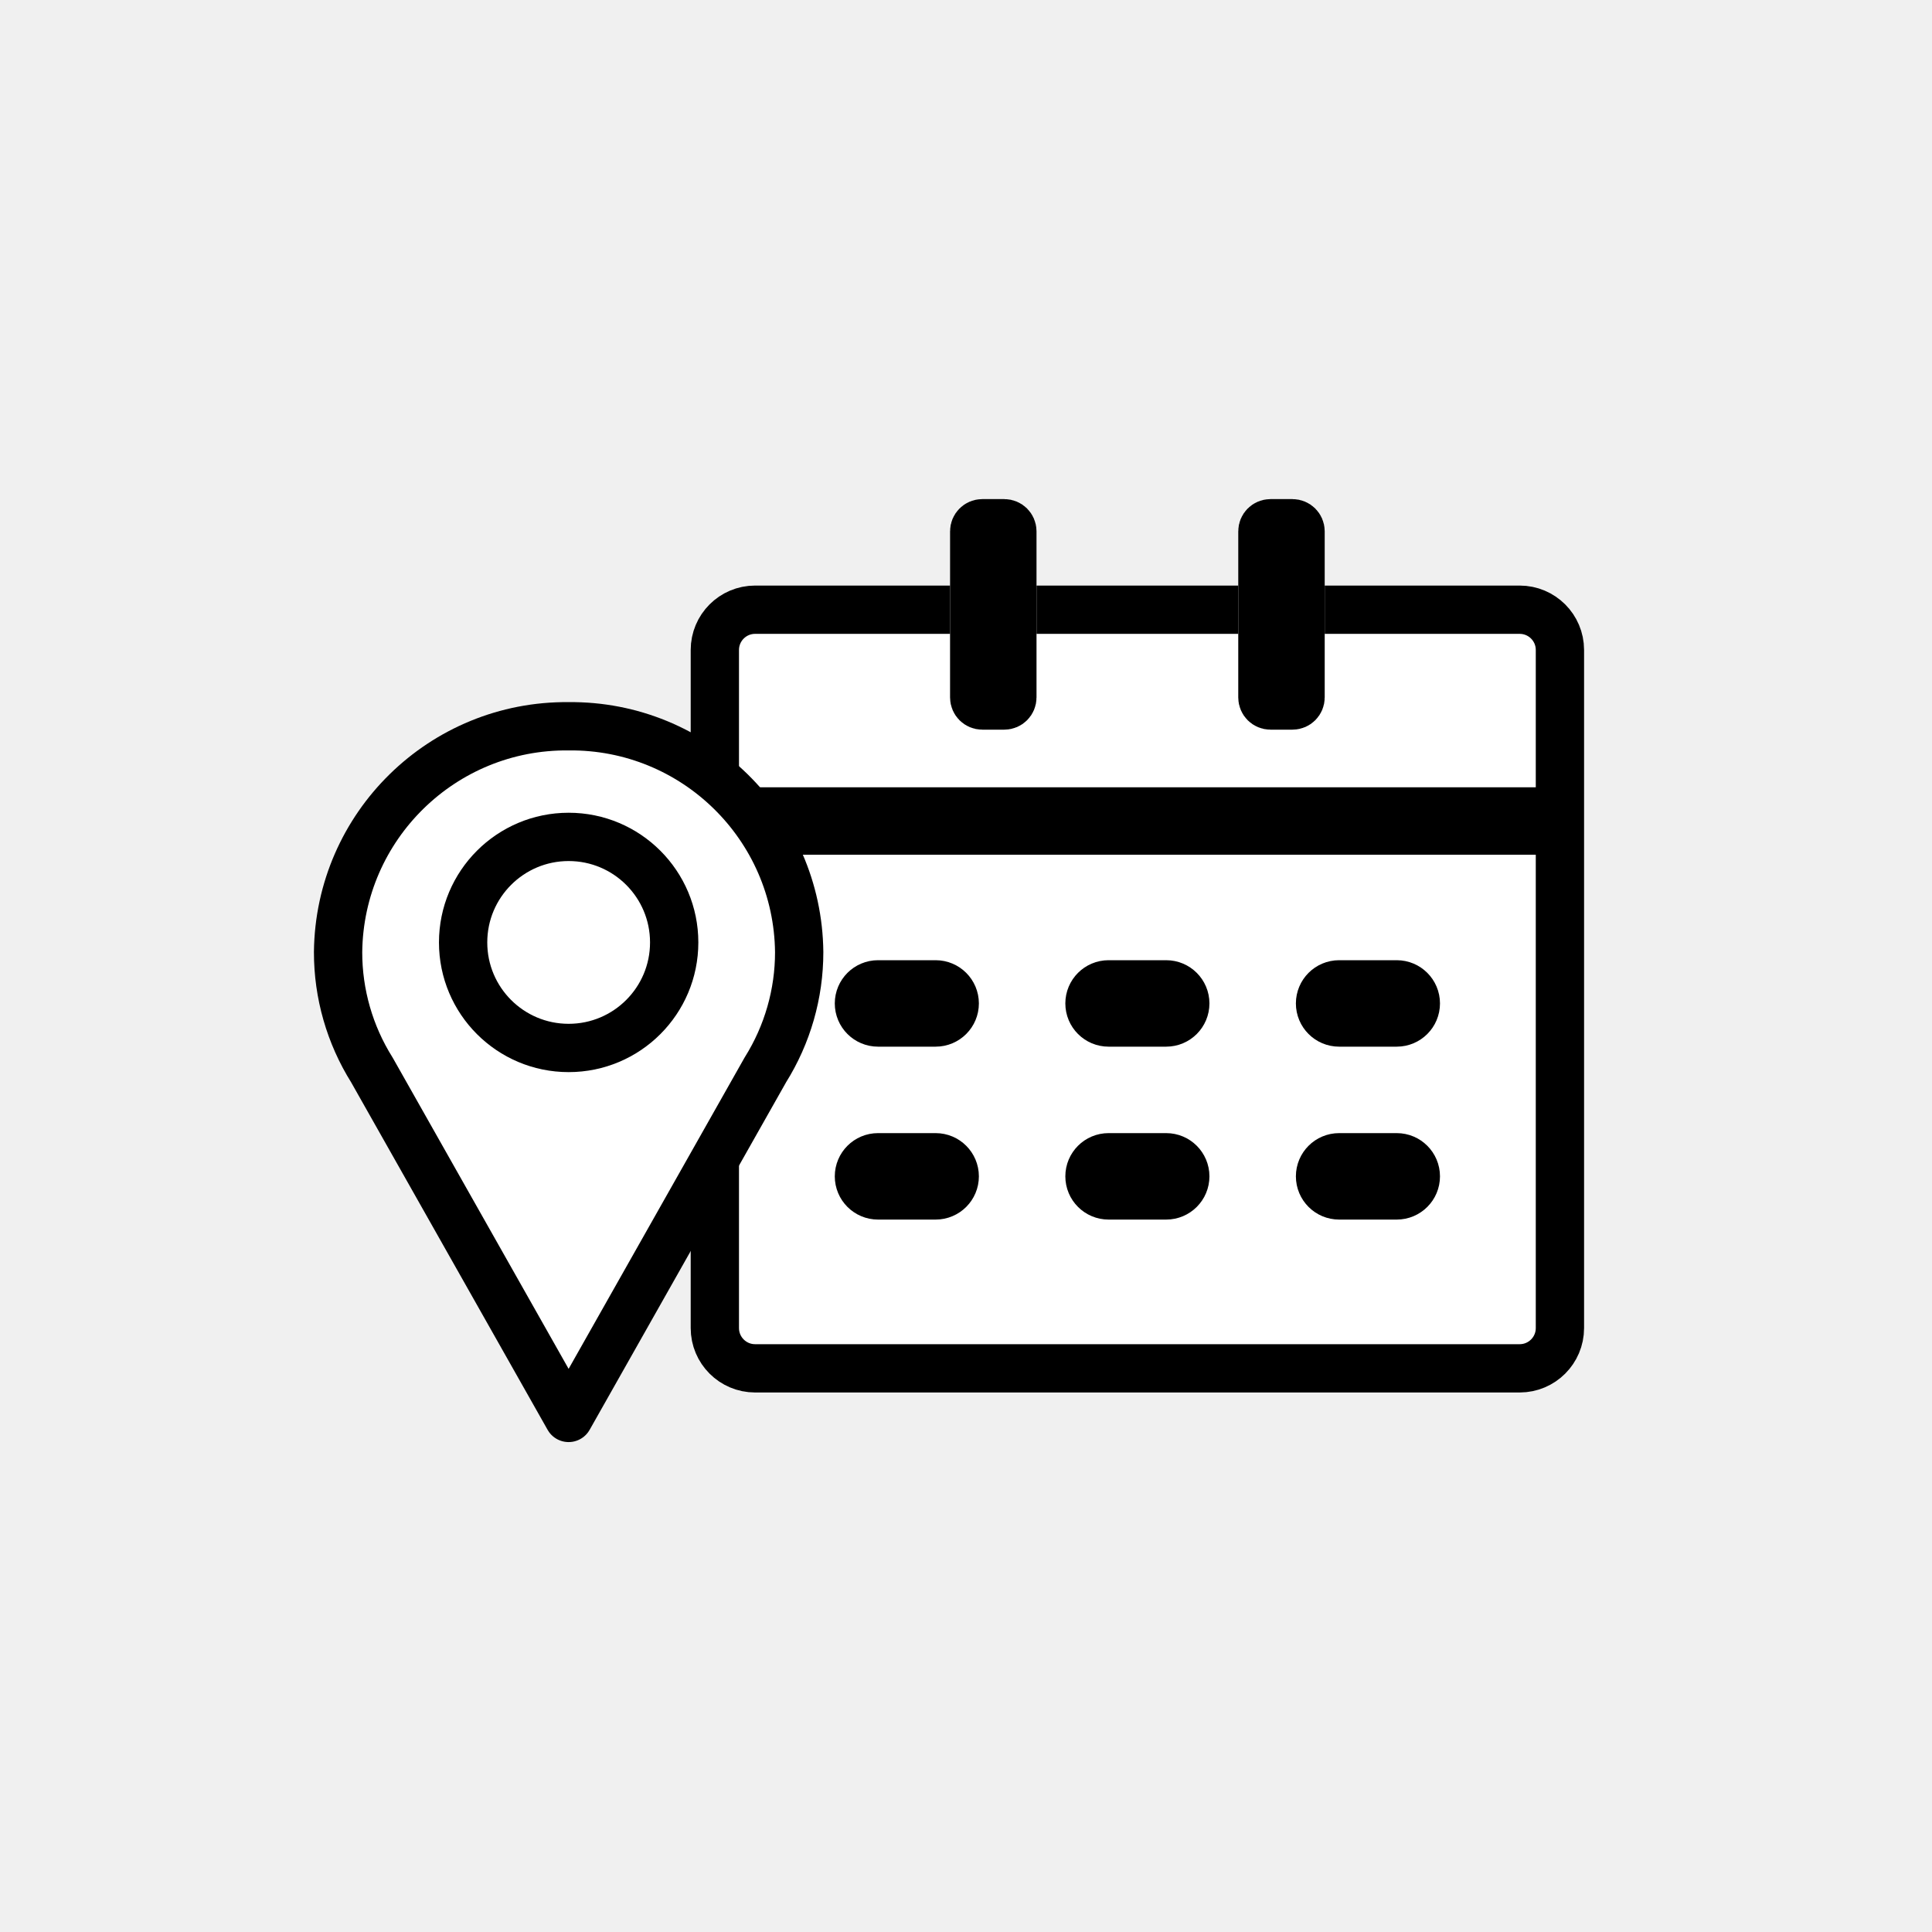
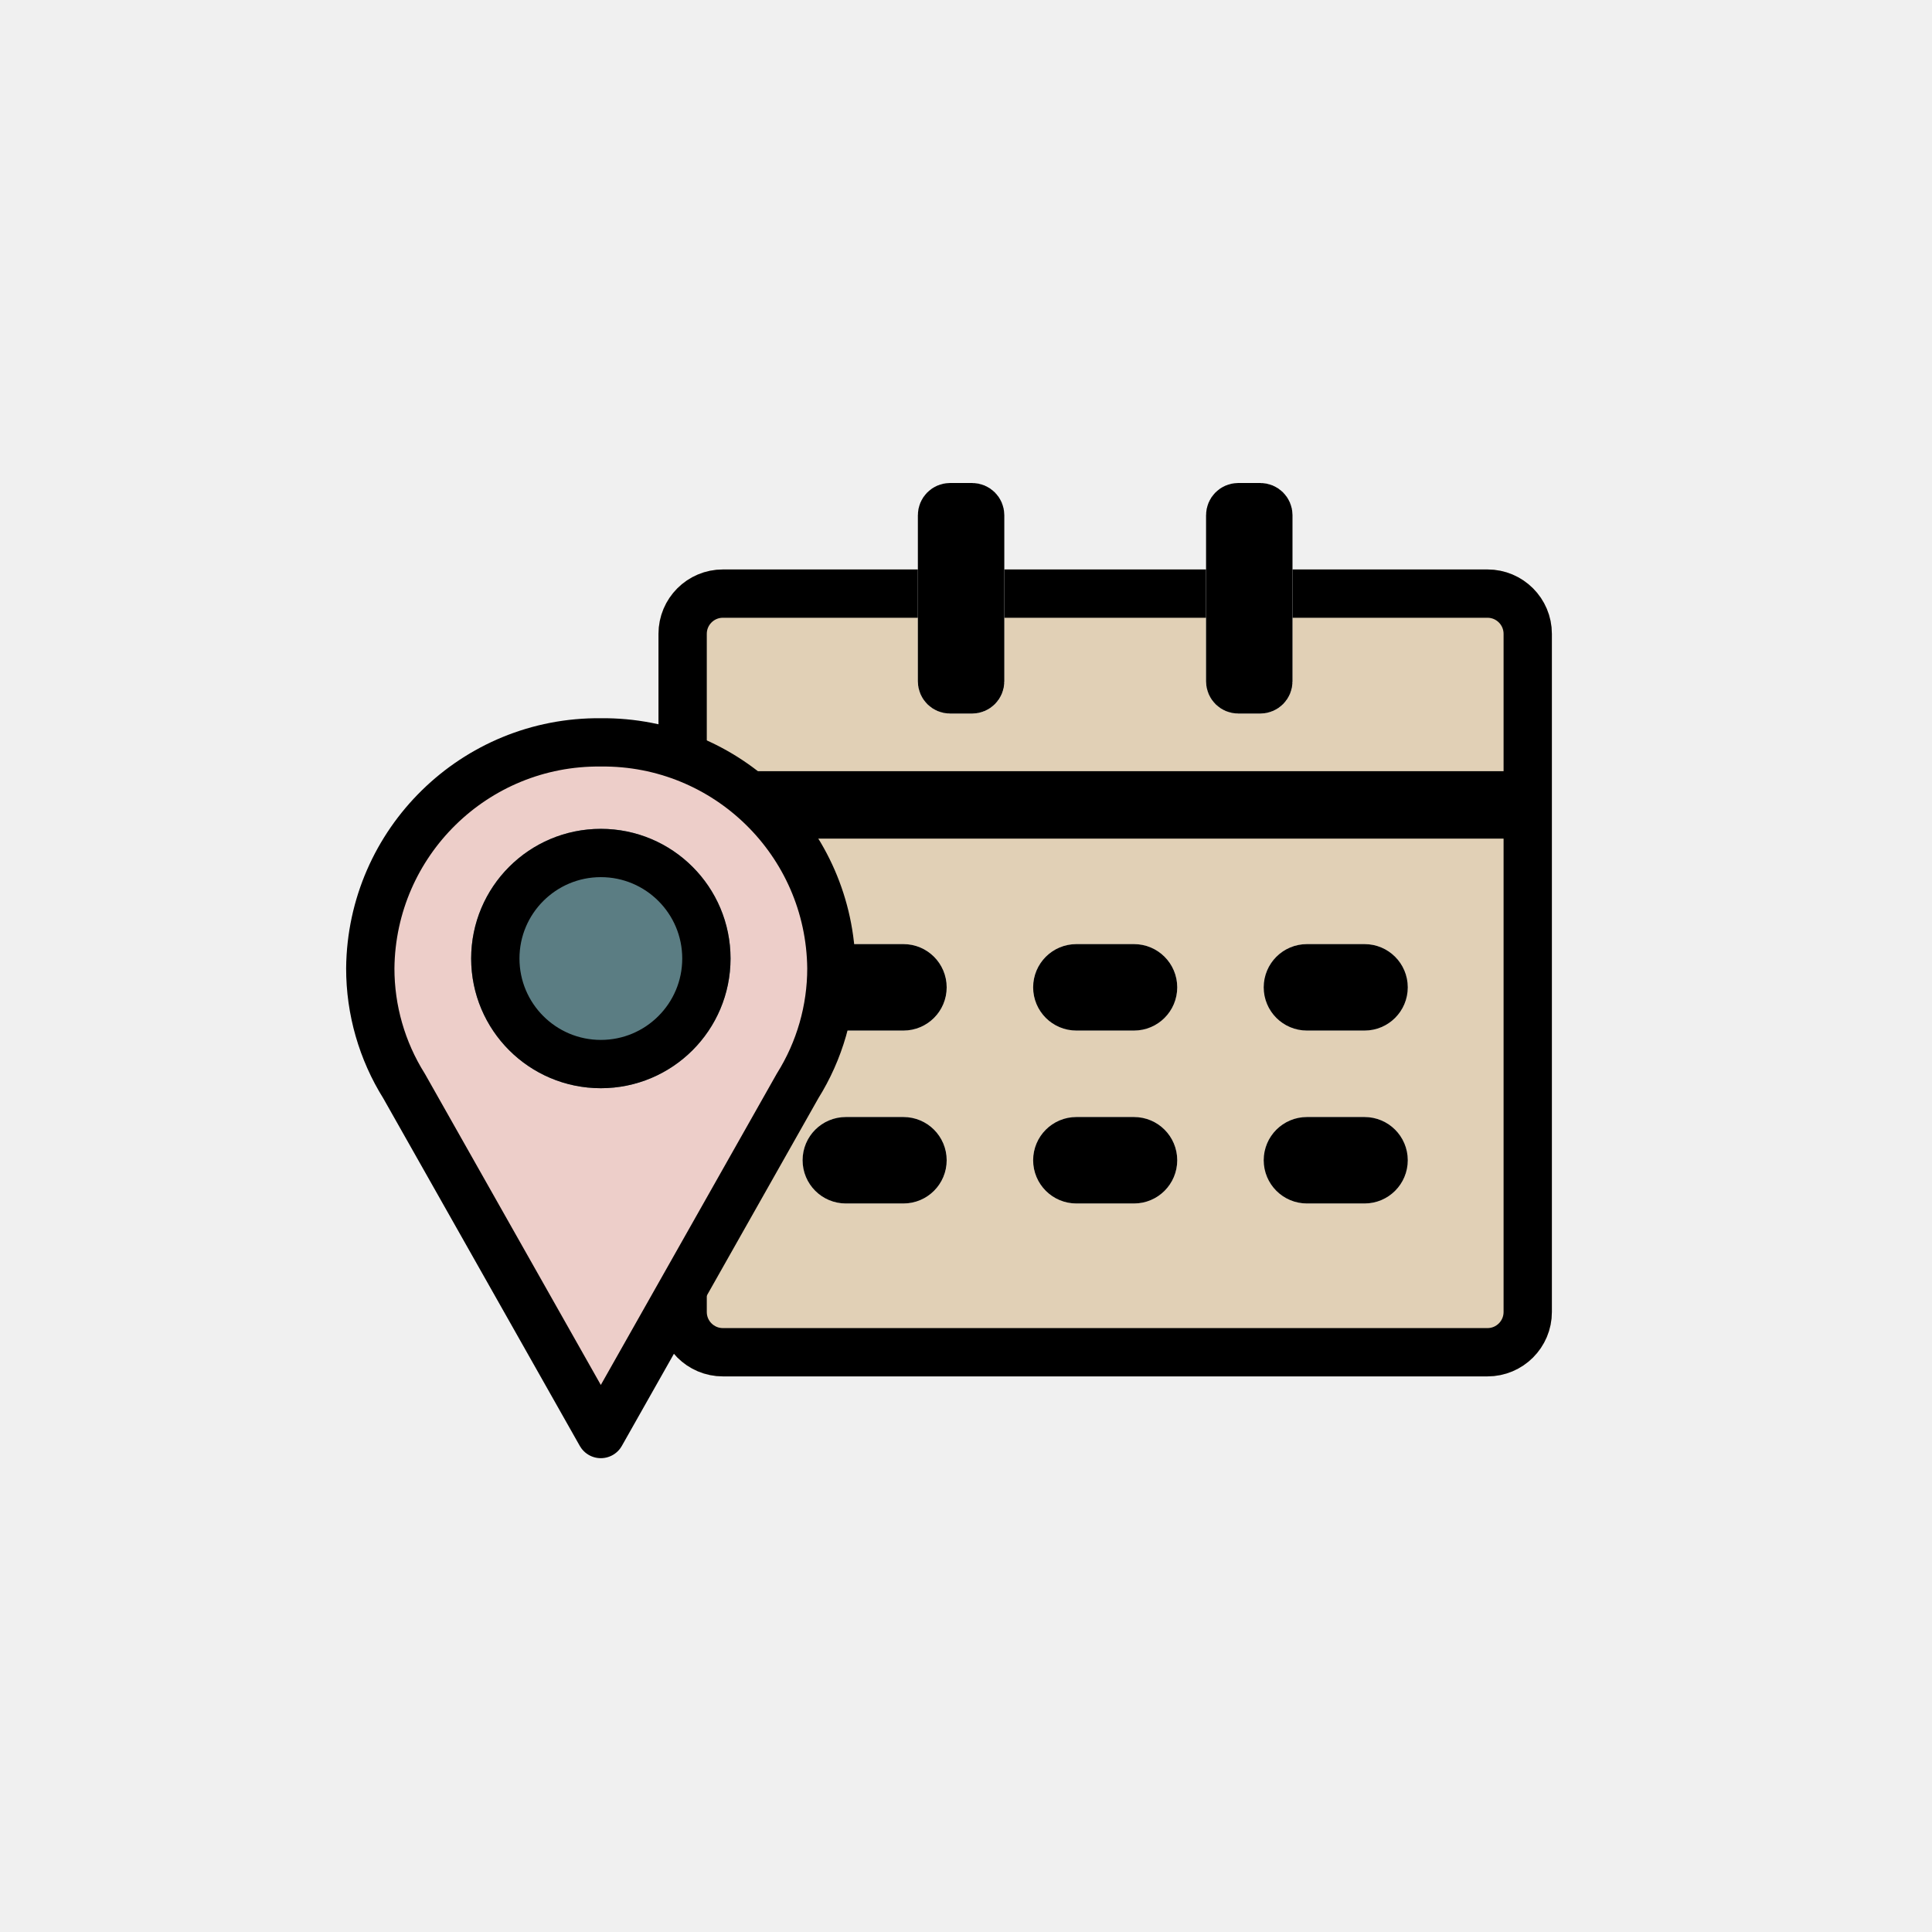
<svg xmlns="http://www.w3.org/2000/svg" width="120" height="120" viewBox="0 0 120 120">
  <g id="step02" transform="translate(-397 -408)">
    <rect id="사각형_830" data-name="사각형 830" width="120" height="120" transform="translate(397 408)" fill="none" />
-     <g id="icon_step02" transform="translate(-40.186 61.682)">
-       <g id="그룹_380" data-name="그룹 380" transform="translate(480.086 377.318)">
-         <g id="사각형_257" data-name="사각형 257" transform="translate(0 5.37)" fill="#fff" stroke="#000" stroke-width="3">
-           <rect width="55.49" height="50.12" rx="4" stroke="none" />
-           <rect x="1.5" y="1.5" width="52.49" height="47.12" rx="2.5" fill="none" />
-         </g>
-         <g id="그룹_822" data-name="그룹 822" transform="translate(16.11 0)">
-           <g id="사각형_259" data-name="사각형 259" transform="translate(0)" fill="#fff" stroke="#000" stroke-width="3">
-             <rect width="5.37" height="14.32" rx="2" stroke="none" />
-             <rect x="1.5" y="1.5" width="2.37" height="11.32" rx="0.5" fill="none" />
+     <g id="booking_img01" transform="translate(-6.467 70.834)">
+       <g id="icon_step02" transform="translate(-35.719 -10.152)">
+         <g id="그룹_380" data-name="그룹 380" transform="translate(480.086 377.318)">
+           <g id="사각형_257" data-name="사각형 257" transform="translate(0 5.37)" fill="#e1d0b6" stroke="#000" stroke-width="3">
+             <rect width="55.49" height="50.12" rx="4" stroke="none" />
+             <rect x="1.5" y="1.5" width="52.49" height="47.12" rx="2.5" fill="none" />
          </g>
-           <g id="사각형_277" data-name="사각형 277" transform="translate(17.9)" fill="#fff" stroke="#000" stroke-width="3">
-             <rect width="5.37" height="14.32" rx="2" stroke="none" />
-             <rect x="1.5" y="1.5" width="2.37" height="11.32" rx="0.5" fill="none" />
+           <g id="그룹_822" data-name="그룹 822" transform="translate(16.11 0)">
+             <g id="사각형_259" data-name="사각형 259" transform="translate(0)" fill="#fff" stroke="#000" stroke-width="3">
+               <rect width="5.37" height="14.32" rx="2" stroke="none" />
+               <rect x="1.5" y="1.5" width="2.37" height="11.32" rx="0.5" fill="none" />
+             </g>
+             <g id="사각형_277" data-name="사각형 277" transform="translate(17.9)" fill="#fff" stroke="#000" stroke-width="3">
+               <rect width="5.37" height="14.32" rx="2" stroke="none" />
+               <rect x="1.5" y="1.5" width="2.37" height="11.32" rx="0.5" fill="none" />
+             </g>
+           </g>
+           <g id="그룹_379" data-name="그룹 379" transform="translate(8.95 28.64)">
+             <g id="사각형_263" data-name="사각형 263" fill="#fff" stroke="#000" stroke-width="3">
+               <rect width="8.95" height="5.37" rx="2.685" stroke="none" />
+               <rect x="1.5" y="1.5" width="5.95" height="2.37" rx="1.185" fill="none" />
+             </g>
+             <g id="사각형_267" data-name="사각형 267" transform="translate(0 10.74)" fill="#fff" stroke="#000" stroke-width="3">
+               <rect width="8.95" height="5.37" rx="2.685" stroke="none" />
+               <rect x="1.5" y="1.5" width="5.95" height="2.37" rx="1.185" fill="none" />
+             </g>
+             <g id="사각형_264" data-name="사각형 264" transform="translate(14.32)" fill="#fff" stroke="#000" stroke-width="3">
+               <rect width="8.95" height="5.37" rx="2.685" stroke="none" />
+               <rect x="1.5" y="1.5" width="5.95" height="2.37" rx="1.185" fill="none" />
+             </g>
+             <g id="사각형_597" data-name="사각형 597" transform="translate(28.64)" fill="#fff" stroke="#000" stroke-width="3">
+               <rect width="8.95" height="5.37" rx="2.685" stroke="none" />
+               <rect x="1.5" y="1.5" width="5.95" height="2.37" rx="1.185" fill="none" />
+             </g>
+             <g id="사각형_268" data-name="사각형 268" transform="translate(14.32 10.74)" fill="#fff" stroke="#000" stroke-width="3">
+               <rect width="8.95" height="5.37" rx="2.685" stroke="none" />
+               <rect x="1.5" y="1.5" width="5.95" height="2.37" rx="1.185" fill="none" />
+             </g>
+             <g id="사각형_596" data-name="사각형 596" transform="translate(28.64 10.74)" fill="#fff" stroke="#000" stroke-width="3">
+               <rect width="8.95" height="5.37" rx="2.685" stroke="none" />
+               <rect x="1.5" y="1.5" width="5.95" height="2.37" rx="1.185" fill="none" />
+             </g>
+           </g>
+           <g id="사각형_261" data-name="사각형 261" transform="translate(0 17.9)" fill="none" stroke="#000" stroke-width="3">
+             <rect width="53.7" height="4.188" stroke="none" />
+             <rect x="1.5" y="1.5" width="50.7" height="1.188" fill="none" />
          </g>
        </g>
-         <g id="그룹_379" data-name="그룹 379" transform="translate(8.95 28.64)">
-           <g id="사각형_263" data-name="사각형 263" fill="#fff" stroke="#000" stroke-width="3">
-             <rect width="8.95" height="5.37" rx="2.685" stroke="none" />
-             <rect x="1.5" y="1.5" width="5.95" height="2.37" rx="1.185" fill="none" />
+         <g id="그룹_382" data-name="그룹 382" transform="translate(462.185 393.428)">
+           <path id="합치기_9" data-name="합치기 9" d="M2.1,21.347A13.752,13.752,0,0,1,0,14.028,14.176,14.176,0,0,1,14.319,0,14.177,14.177,0,0,1,28.64,14.028a13.766,13.766,0,0,1-2.1,7.312L14.319,42.96Z" transform="translate(0 0)" fill="#edcec9" stroke="#000" stroke-linecap="round" stroke-linejoin="round" stroke-width="3" />
+           <g id="타원_42" data-name="타원 42" transform="translate(6.266 5.371)" fill="#5b7d83" stroke="#000" stroke-width="3">
+             <circle cx="8.055" cy="8.055" r="8.055" stroke="none" />
+             <circle cx="8.055" cy="8.055" r="6.555" fill="none" />
          </g>
-           <g id="사각형_267" data-name="사각형 267" transform="translate(0 10.74)" fill="#fff" stroke="#000" stroke-width="3">
-             <rect width="8.95" height="5.37" rx="2.685" stroke="none" />
-             <rect x="1.5" y="1.5" width="5.95" height="2.37" rx="1.185" fill="none" />
-           </g>
-           <g id="사각형_264" data-name="사각형 264" transform="translate(14.32)" fill="#fff" stroke="#000" stroke-width="3">
-             <rect width="8.95" height="5.37" rx="2.685" stroke="none" />
-             <rect x="1.5" y="1.5" width="5.95" height="2.37" rx="1.185" fill="none" />
-           </g>
-           <g id="사각형_597" data-name="사각형 597" transform="translate(28.64)" fill="#fff" stroke="#000" stroke-width="3">
-             <rect width="8.95" height="5.37" rx="2.685" stroke="none" />
-             <rect x="1.5" y="1.5" width="5.95" height="2.37" rx="1.185" fill="none" />
-           </g>
-           <g id="사각형_268" data-name="사각형 268" transform="translate(14.32 10.74)" fill="#fff" stroke="#000" stroke-width="3">
-             <rect width="8.95" height="5.37" rx="2.685" stroke="none" />
-             <rect x="1.5" y="1.5" width="5.95" height="2.37" rx="1.185" fill="none" />
-           </g>
-           <g id="사각형_596" data-name="사각형 596" transform="translate(28.64 10.74)" fill="#fff" stroke="#000" stroke-width="3">
-             <rect width="8.95" height="5.37" rx="2.685" stroke="none" />
-             <rect x="1.5" y="1.5" width="5.95" height="2.37" rx="1.185" fill="none" />
-           </g>
-         </g>
-         <g id="사각형_261" data-name="사각형 261" transform="translate(0 17.9)" fill="none" stroke="#000" stroke-width="3">
-           <rect width="53.7" height="4.188" stroke="none" />
-           <rect x="1.5" y="1.5" width="50.7" height="1.188" fill="none" />
-         </g>
-       </g>
-       <g id="그룹_382" data-name="그룹 382" transform="translate(458.185 391.428)">
-         <path id="합치기_9" data-name="합치기 9" d="M2.1,21.347A13.752,13.752,0,0,1,0,14.028,14.176,14.176,0,0,1,14.319,0,14.177,14.177,0,0,1,28.64,14.028a13.766,13.766,0,0,1-2.1,7.312L14.319,42.96Z" transform="translate(0 0)" fill="#fff" stroke="#000" stroke-linecap="round" stroke-linejoin="round" stroke-width="3" />
-         <g id="타원_42" data-name="타원 42" transform="translate(6.266 5.371)" fill="#fff" stroke="#000" stroke-width="3">
-           <circle cx="8.055" cy="8.055" r="8.055" stroke="none" />
-           <circle cx="8.055" cy="8.055" r="6.555" fill="none" />
        </g>
      </g>
    </g>
  </g>
</svg>
